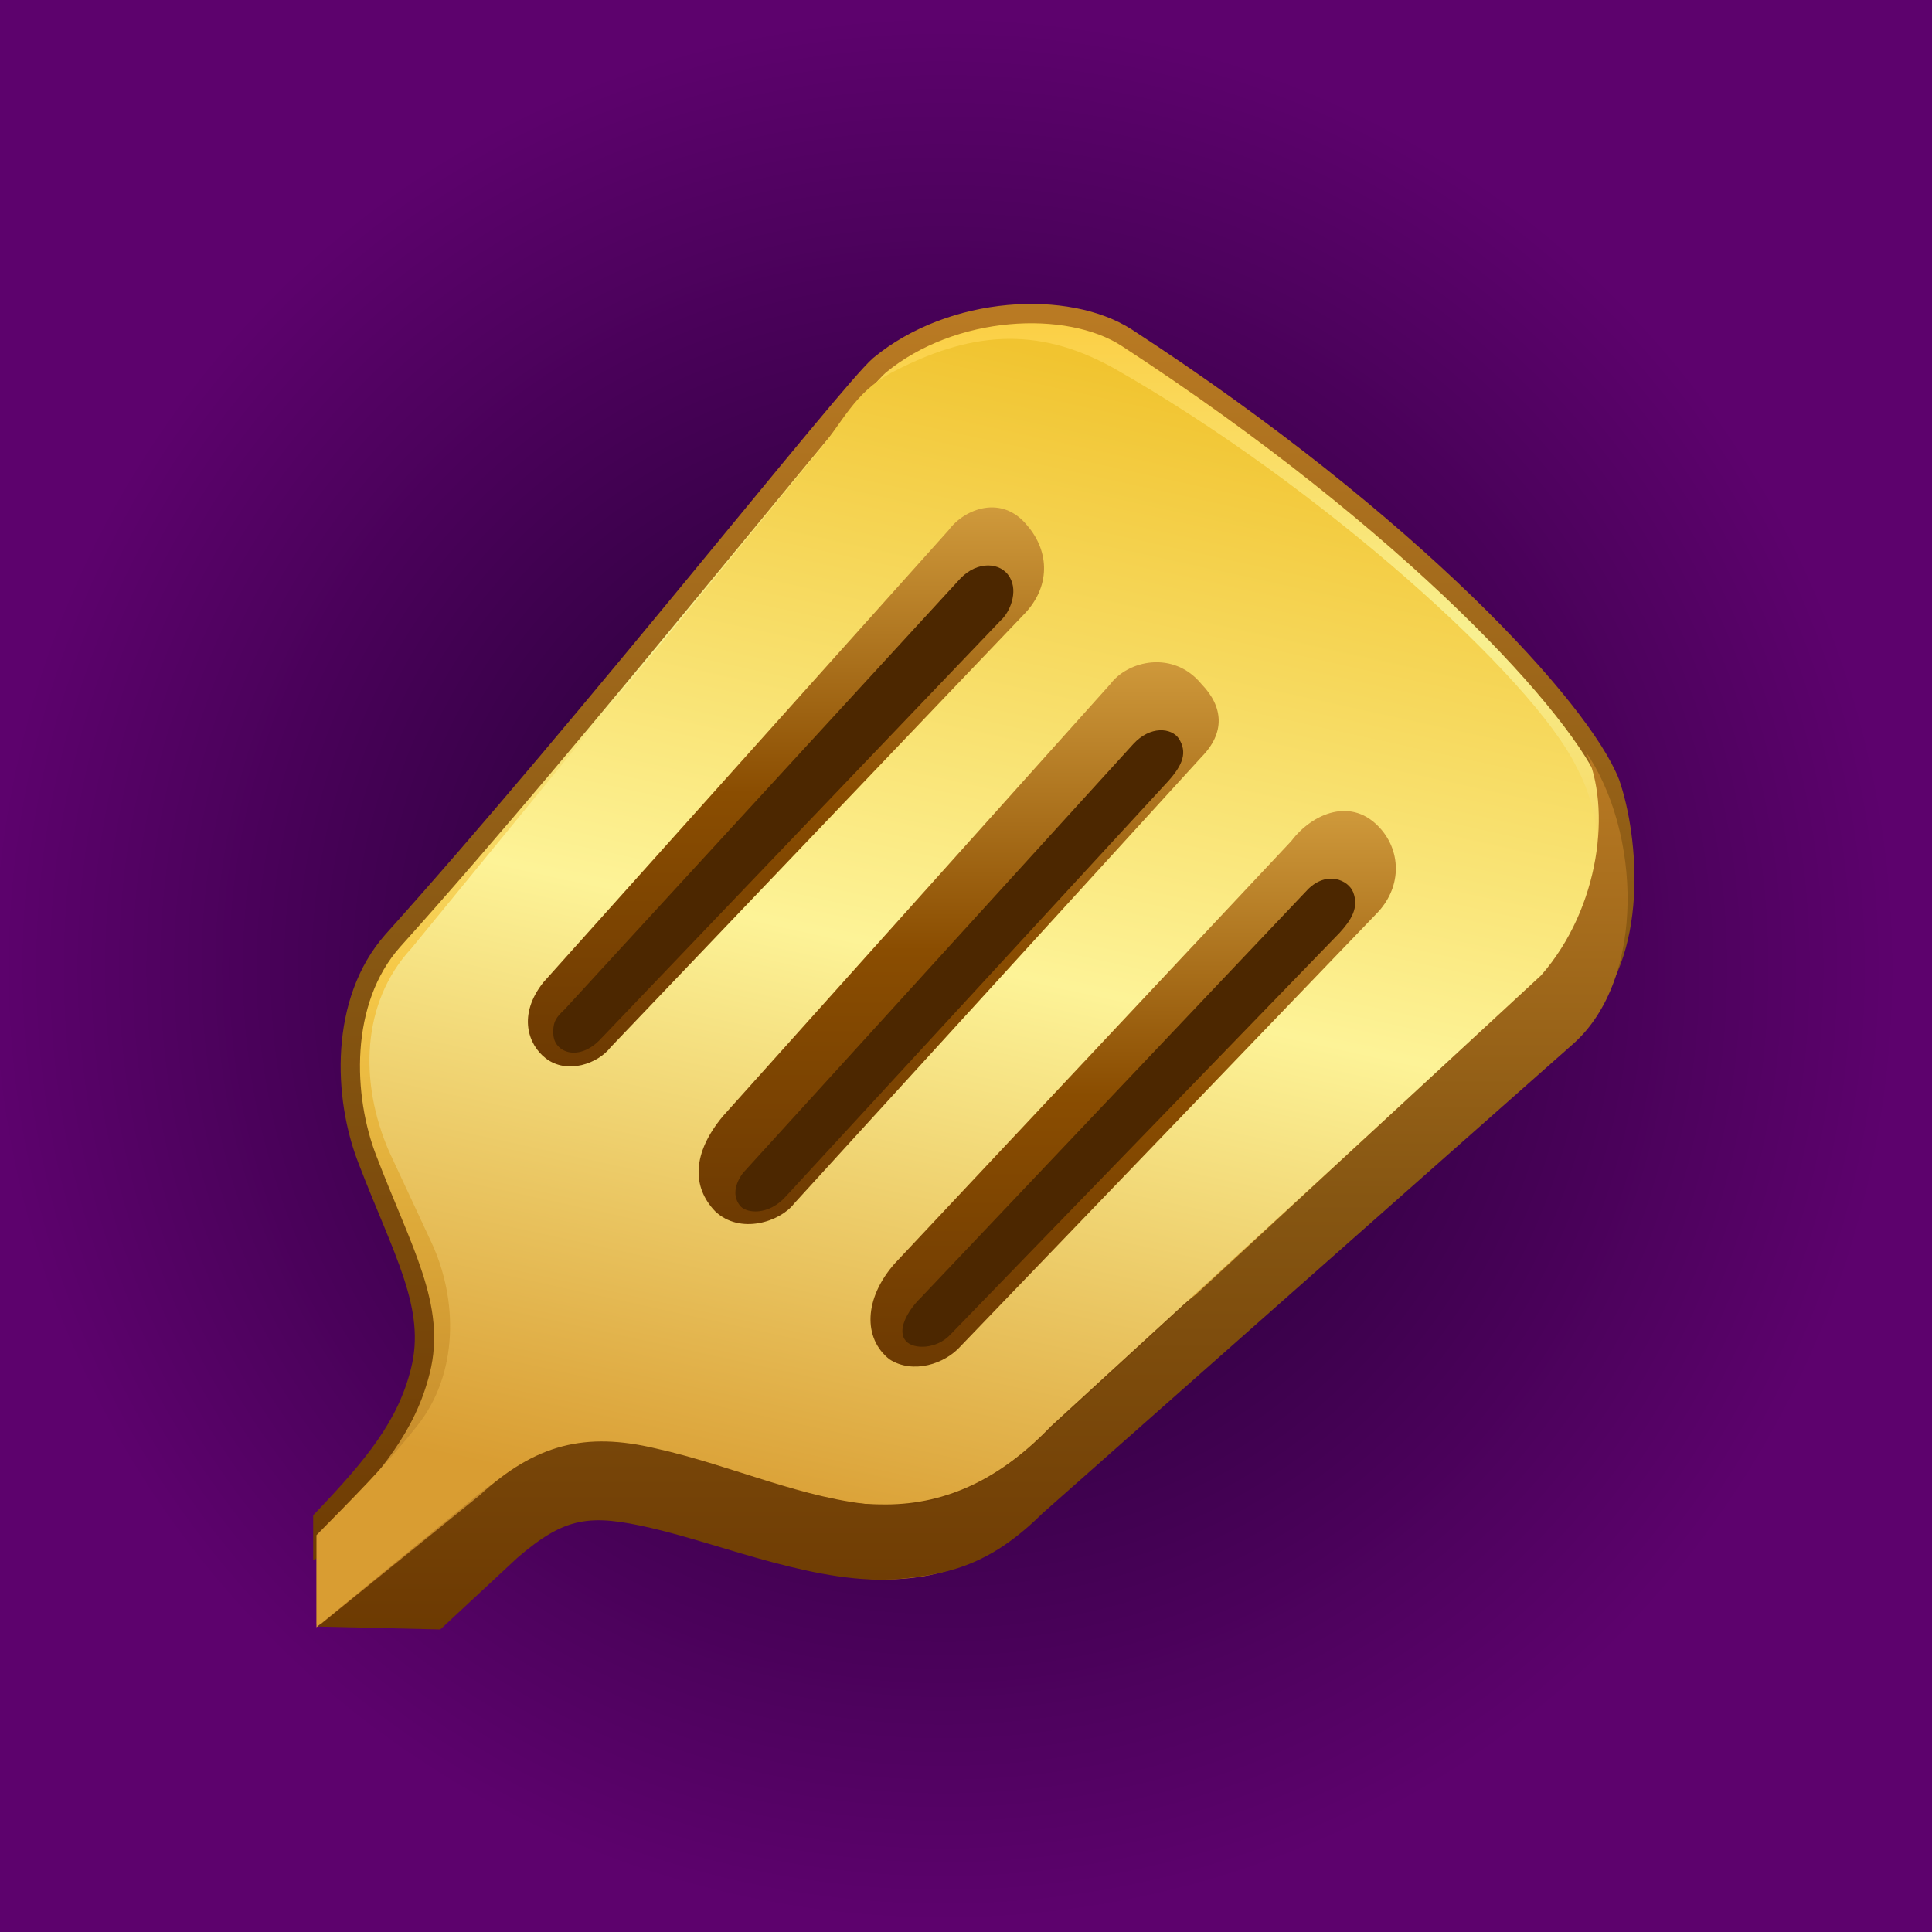
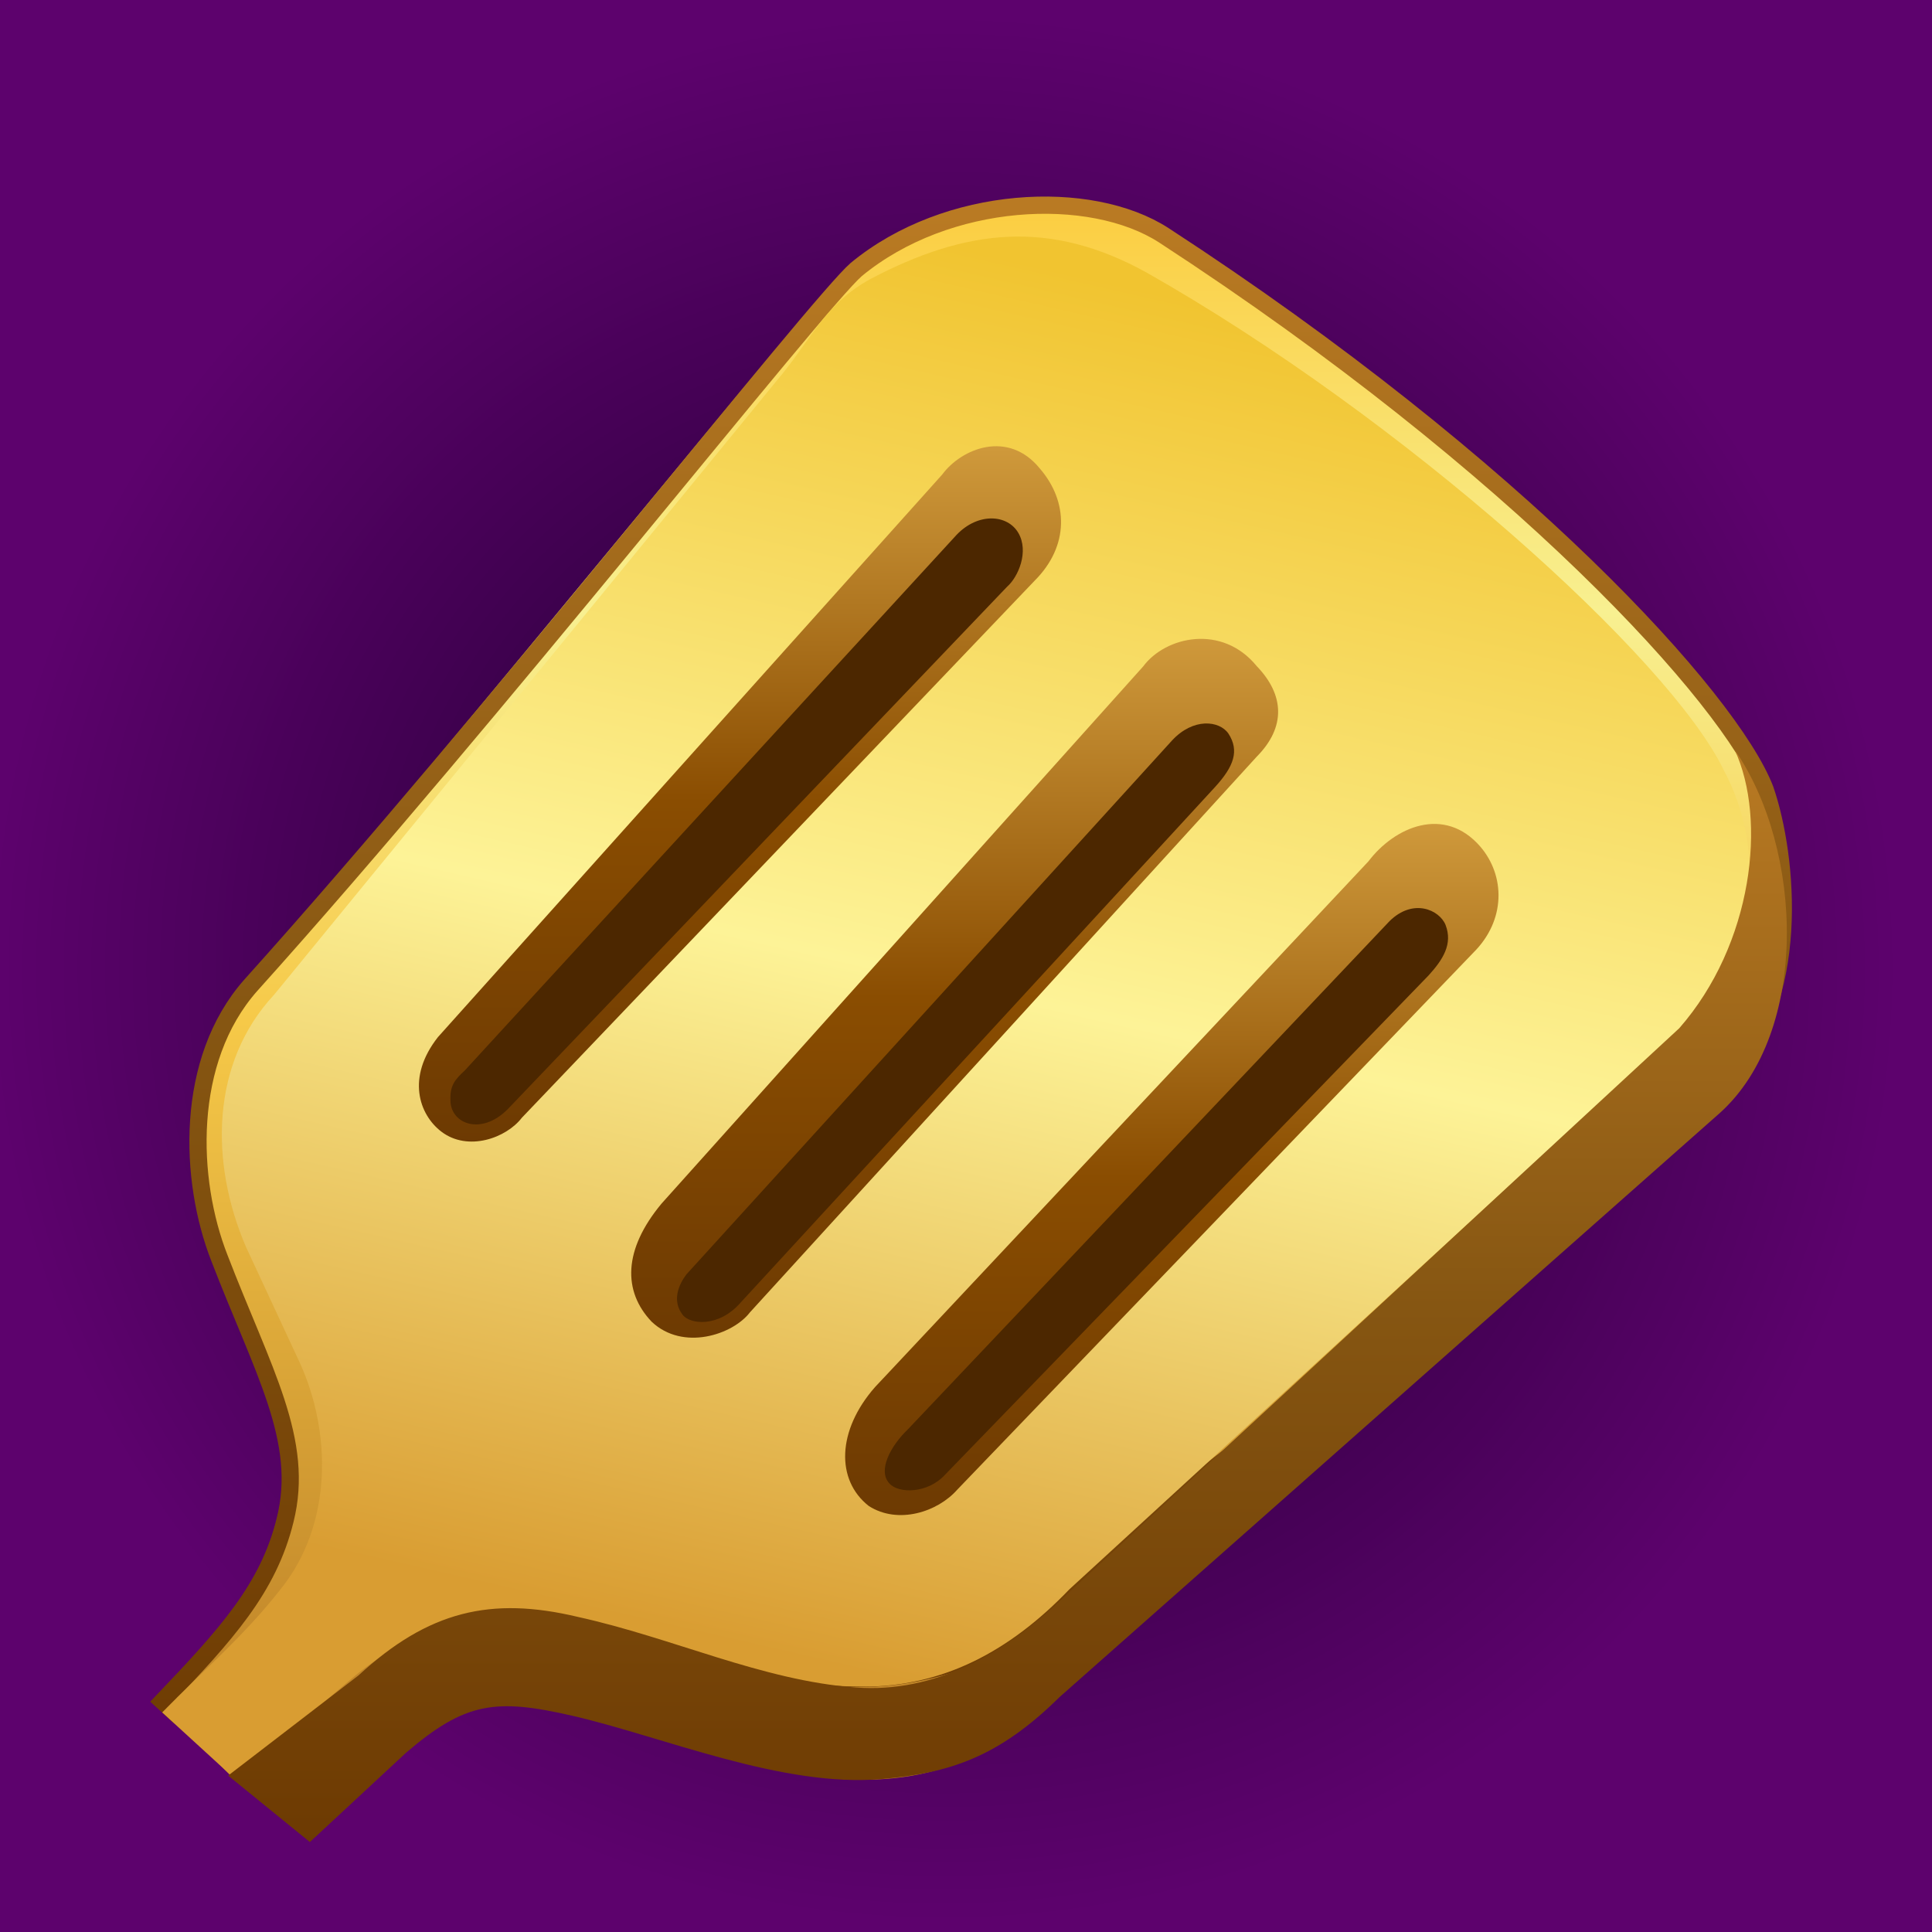
- <svg xmlns="http://www.w3.org/2000/svg" version="1.2" viewBox="0 0 1000 1000" width="1000" height="1000">
+ <svg xmlns="http://www.w3.org/2000/svg" version="1.2" viewBox="0 0 2300 2300" width="2300" height="2300">
  <defs>
    <linearGradient id="P" gradientUnits="userSpaceOnUse" />
-     <radialGradient id="g1" cx="0" cy="0" r="1" href="#P" gradientTransform="matrix(0,499.137,-499.137,0,488.318,501.394)">
+     <radialGradient id="g1" cx="0" cy="0" r="1" href="#P" gradientTransform="matrix(0,1148.016,-1148.016,0,1123.132,1153.206)">
      <stop stop-color="#170027" />
      <stop offset=".51" stop-color="#3b014b" />
      <stop offset="1" stop-color="#5d026d" />
    </radialGradient>
-     <linearGradient id="g2" x2="1" href="#P" gradientTransform="matrix(0,681.83,-678.517,0,500.243,160.544)">
+     <linearGradient id="g2" x2="1" href="#P" gradientTransform="matrix(0,1950.71,-1941.232,0,1148.157,239.21)">
      <stop stop-color="#fbcd40" />
      <stop offset=".25" stop-color="#f8f091" />
      <stop offset=".5" stop-color="#f6c948" />
      <stop offset="1" stop-color="#b57622" />
    </linearGradient>
-     <linearGradient id="g3" x2="1" href="#P" gradientTransform="matrix(0,678.746,-718.468,0,506.612,160.548)">
+     <linearGradient id="g3" x2="1" href="#P" gradientTransform="matrix(0,1913.959,-2057.089,0,1165.659,239.296)">
      <stop stop-color="#b97a23" />
      <stop offset=".51" stop-color="#865612" />
      <stop offset="1" stop-color="#6d3a02" />
    </linearGradient>
-     <linearGradient id="g4" x2="1" href="#P" gradientTransform="matrix(-132.716,605.142,-498.774,-109.388,497.702,175.311)">
+     <linearGradient id="g4" x2="1" href="#P" gradientTransform="matrix(-365.221,1665.292,-1435.1,-314.737,1138.098,281.466)">
      <stop stop-color="#f1c430" />
      <stop offset=".51" stop-color="#fdf397" />
      <stop offset="1" stop-color="#d99d32" />
    </linearGradient>
-     <linearGradient id="g5" x2="1" href="#P" gradientTransform="matrix(0,288.84,-266.721,0,403.713,263.263)">
+     <linearGradient id="g5" x2="1" href="#P" gradientTransform="matrix(0,826.368,-763.132,0,871.984,533.088)">
      <stop stop-color="#cf993b" />
      <stop offset=".51" stop-color="#8a4d01" />
      <stop offset="1" stop-color="#6d3a02" />
    </linearGradient>
-     <linearGradient id="g6" x2="1" href="#P" gradientTransform="matrix(0,293.135,-271.348,0,494.409,342.362)">
+     <linearGradient id="g6" x2="1" href="#P" gradientTransform="matrix(0,838.656,-776.335,0,1131.466,759.392)">
      <stop stop-color="#cf993b" />
      <stop offset=".51" stop-color="#8a4d01" />
      <stop offset="1" stop-color="#6d3a02" />
    </linearGradient>
-     <linearGradient id="g7" x2="1" href="#P" gradientTransform="matrix(0,287.766,-272.026,0,586.43,420.031)">
+     <linearGradient id="g7" x2="1" href="#P" gradientTransform="matrix(0,823.296,-778.284,0,1394.736,981.6)">
      <stop stop-color="#cf993b" />
      <stop offset=".51" stop-color="#8a4d01" />
      <stop offset="1" stop-color="#6d3a02" />
    </linearGradient>
-     <linearGradient id="g8" x2="1" href="#P" gradientTransform="matrix(0,454.502,-678.04,0,505.598,388.961)">
+     <linearGradient id="g8" x2="1" href="#P" gradientTransform="matrix(0,1300.328,-1855.782,0,1205.249,892.709)">
      <stop stop-color="#b97a23" />
      <stop offset=".51" stop-color="#865612" />
      <stop offset="1" stop-color="#6d3a02" />
    </linearGradient>
  </defs>
-   <style>.a{fill:url(#g1)}.b{fill:url(#g2)}.c{fill:none;stroke:url(#g3);stroke-miterlimit:10;stroke-width:10}.d{fill:url(#g4)}.e{fill:url(#g5)}.f{fill:url(#g6)}.g{fill:url(#g7)}.h{fill:#4c2700}.i{fill:url(#g8)}</style>
-   <path fill-rule="evenodd" class="a" d="m0 0h1000v1000h-1000z" />
-   <path class="b" d="m829.1 393.9c-39.4-60.8-136.5-150.6-248.6-222.8-29.6-18.5-92.7-13.1-130.9 19.2-13.5 12.2-154.4 187.2-250.2 298.4-24.6 28.8-24.5 80-8.3 117.4 18.8 43.6 30.3 70.1 23.8 99.7-5.9 27.8-19.8 43.6-51 78.7v56.3l64.5 1.5 31.9-32.8c31.4-32.5 68.3-25.7 100.2-14 50.1 17 94.1 29.7 132.8 16.5 21.3-7.6 27.4-12.8 42.6-27.6l276.2-244.2c33.8-30.7 39.2-103.9 17-146.3z" />
-   <path class="c" d="m833.4 405.4c-14.6-37.7-102.2-134.2-250.2-230.6-30.5-19.7-90.2-16.9-128 14.3-16 13.8-151.5 186.1-251.9 297.8-27.7 31.2-25.8 81.1-13 113.6 18.1 47.2 35.6 75.9 27.3 109-7.1 28.5-24 49-50.5 76.8v12.7l78.1-45.3c35.5-24.3 58.5-13.1 84.5-7.4 51.2 11.9 98.2 35.6 147 27.4 32.9-5.7 51.4-19 81-50.2l258.8-198.8c32.3-30.1 26.6-91.2 16.9-119.3z" />
-   <path class="d" d="m816.2 397.4c-22.5-46.7-133.5-146.6-240.2-207.1-40.1-22.1-74.8-18.3-114.8 2.7-19.5 10.7-24.5 25.2-39.4 42.8l-208.8 255c-26.2 28.2-27 69.6-11.7 105l22.2 47.7c13.4 29 14.1 67.6-7.8 94.8-15.5 19.7-34.2 38.3-51.9 56.3v47.7l80.5-66.1c27.9-24.1 49.7-24.1 83.3-20.2 33.7 3.9 84.1 22.7 130.7 22.7 32.7 0 60.6-14.3 85.6-40.4l257.1-235.8c29.1-27.4 33.2-71.3 15.2-105.1z" />
-   <path class="e" d="m531.7 272c-13.2-16.3-32.6-8.6-40.7 2.4l-209.8 234.1c-13.3 16.8-7.9 32.2 1.3 39.3 11.1 8.5 27.1 2.7 33.6-5.8l213.4-223.5c14.4-14.4 13.9-32.9 2.2-46.5z" />
-   <path class="f" d="m621.9 354.1c-14.4-17.6-38-12.4-47.3 0.1l-200.4 223.5c-16 19.2-16.1 36.6-4.1 49.2 13 12.4 33.8 5.4 40.9-3.9l210.9-231.2c12.2-12.4 11.5-25.8 0-37.7z" />
-   <path class="g" d="m714.9 429.3c-14.9-17.4-35.7-8.3-46.5 6l-205.4 218.8c-15.8 18-16.4 38.6-2.6 49.5 12.2 7.8 28.7 2.4 36.9-6.9l214.8-223.4c13.5-13.5 13.2-31.9 2.8-44z" />
-   <path class="h" d="m292.3 522.4l204.8-223c8.9-9.3 21-8.4 25.5-0.7 4.6 7.7 0 18.3-4.6 22.4l-207.8 217.4c-11.1 11.1-23.6 6.1-23.8-3.4-0.3-6.3 1.6-8.7 5.9-12.7z" />
-   <path class="h" d="m384.5 607.2l202.1-222.1c8.8-9.6 19.7-8.4 23.5-2.9 4.6 7.2 2.2 13.6-5.5 22.2l-197.6 214.6c-9.2 10.5-21.1 9.1-24.1 4.9-4.5-5.9-1.4-12.6 1.6-16.7z" />
-   <path class="h" d="m476.7 671.6l200.4-211.4c9.8-9.6 20.8-4.7 23.3 1.6 3.1 8-1 14.4-7 21l-201.4 207.9c-7.2 7.8-19.2 7.8-23 3.5-5-5.3 0.5-15.6 7.7-22.6z" />
-   <path class="i" d="m820.7 389c13.5 29 7.6 80.8-23 115.8l-257.4 238c-23.6 22.1-52.3 38.8-85.4 36.3-39-2.9-75.8-20.6-115.5-29.4-36.2-8.6-62.2-2.4-91.3 24.4l-83.6 67.8 63.4 1.5 40-37.2c24.6-21.1 37.3-22.7 69.2-15.3 37.4 8.6 87.4 30 128.8 26.3 28-2.5 48.5-9 73.9-34.1l274.7-243c37.6-33.7 34.8-109.9 6.2-151.1z" />
+   <style>.a{fill:url(#g1)}.b{fill:url(#g2)}.c{fill:none;stroke:url(#g3);stroke-miterlimit:10;stroke-width:20.5}.d{fill:url(#g4)}.e{fill:url(#g5)}.f{fill:url(#g6)}.g{fill:url(#g7)}.h{fill:#4c2700}.i{fill:url(#g8)}</style>
+   <path fill-rule="evenodd" class="a" d="m2300 0v2300h-2300v-2300z" />
+   <path class="b" d="m2089 906.8c-112.6-173.9-390.4-430.7-711.2-637.4-84.7-52.9-265.4-37.5-374.5 55-38.7 34.9-441.7 535.5-715.9 853.6-70.5 82.5-70.2 229-23.8 335.9 54 124.9 86.9 200.7 68.3 285.3-17 79.4-56.7 124.7-145.9 225.2l91.6 92.6 92.7 72.8 91.5-94c89.7-92.9 195.2-73.4 286.7-40.1 143.1 48.7 269.2 85.2 379.9 47.3 60.9-21.8 78.3-36.7 121.8-79.1l790.2-698.4c96.7-87.8 112.1-297.3 48.6-418.7z" />
+   <path class="c" d="m2101.3 939.7c-41.7-107.7-292.3-383.8-715.8-659.6-87.3-56.5-258-48.6-366.2 40.8-45.7 39.4-433.3 532.4-720.8 852.1-79 89.3-73.8 231.8-37.2 324.9 52 135 101.9 217.1 78.1 311.8-20.1 81.5-70.1 136.1-145.9 215.6l15.5 14.2 209.6-103.3c101.4-69.5 167.3-37.4 241.7-21.2 146.4 34.2 280.8 102 420.5 78.3 94.2-16.2 147-54.2 231.7-143.6l740.6-568.6c92.1-86.3 76-260.9 48.2-341.4z" />
+   <path class="d" d="m2052.1 916.8c-64.5-133.7-381.8-419.3-687.2-592.4-114.8-63.4-214.1-52.5-328.4 7.6-56 30.7-70.1 72.2-112.9 122.5l-597.2 729.6c-75.1 80.5-77.2 199-33.5 300.5l63.4 136.4c38.3 82.9 40.3 193.2-22.3 271-44.3 56.5-90.3 94.8-140.9 146.6l85.8 78.5 137.1-116.5c79.9-68.8 142-68.8 238.3-57.7 96.2 11.2 240.4 65 373.8 65 93.5 0 173.4-41.1 245-115.9l735.5-674.6c83.3-78.2 95.1-203.9 43.5-300.6z" />
+   <path class="e" d="m1238.1 558c-37.6-46.6-93.2-24.5-116.4 6.9l-600.3 669.7c-37.9 48.1-22.5 92.2 3.9 112.5 31.7 24.3 77.5 7.7 96-16.5l610.5-639.4c41.4-41.4 40-94.1 6.3-133.2z" />
+   <path class="f" d="m1496.1 793c-41.1-50.4-108.5-35.6-135.2 0.4l-573.3 639.4c-45.8 55-46.2 104.6-11.8 140.7 37.3 35.3 96.7 15.4 117-11.2l603.3-661.5c35-35.3 32.9-73.7 0-107.8z" />
+   <path class="g" d="m1762.4 1008c-42.9-49.6-102.2-23.6-133.3 17.4l-587.5 626c-45.1 51.4-46.8 110.4-7.4 141.4 35 22.5 82.2 7.1 105.5-19.5l614.5-639.4c38.6-38.4 37.8-91.2 8.2-125.9z" />
+   <path class="h" d="m553.2 1274.5l585.8-638c25.6-26.6 60.4-24.2 73.3-2.1 12.9 22.1 0 52.4-13.4 64.1l-594.5 622c-31.7 31.8-67.4 17.3-68.1-9.6-0.9-18 4.5-25 16.9-36.4z" />
+   <path class="h" d="m817.1 1517.2l578.1-635.6c25.3-27.4 56.4-23.9 67.2-8.3 13.3 20.5 6.4 39.1-15.7 63.4l-565.2 614.2c-26.3 30-60.6 25.8-69 14.1-12.9-16.9-4.2-36.2 4.6-47.8z" />
+   <path class="h" d="m1080.9 1701.5l573.3-604.9c28.1-27.7 59.4-13.5 66.7 4.5 8.8 22.8-3.1 41.3-20.2 60.1l-576.1 594.9c-20.6 22.1-54.9 22.1-65.7 10-14.5-15.3 1.4-44.9 22-64.6z" />
+   <path class="i" d="m2065.1 892.7c38.6 83 21.7 231.3-66 331.4l-736.3 680.9c-67.5 63.3-149.7 111.1-244.3 103.9-111.6-8.3-217-59-330.5-84-103.6-24.7-178-7.1-261.3 69.7l-155.1 119.2 97.3 79.1 114.5-106.3c70.5-60.4 106.6-65 198.1-44 107 24.6 249.8 85.8 368.3 75.3 80.3-7.1 138.9-25.8 211.6-97.6l785.9-695.2c107.4-96.4 99.6-314.5 17.8-432.4z" />
</svg>
